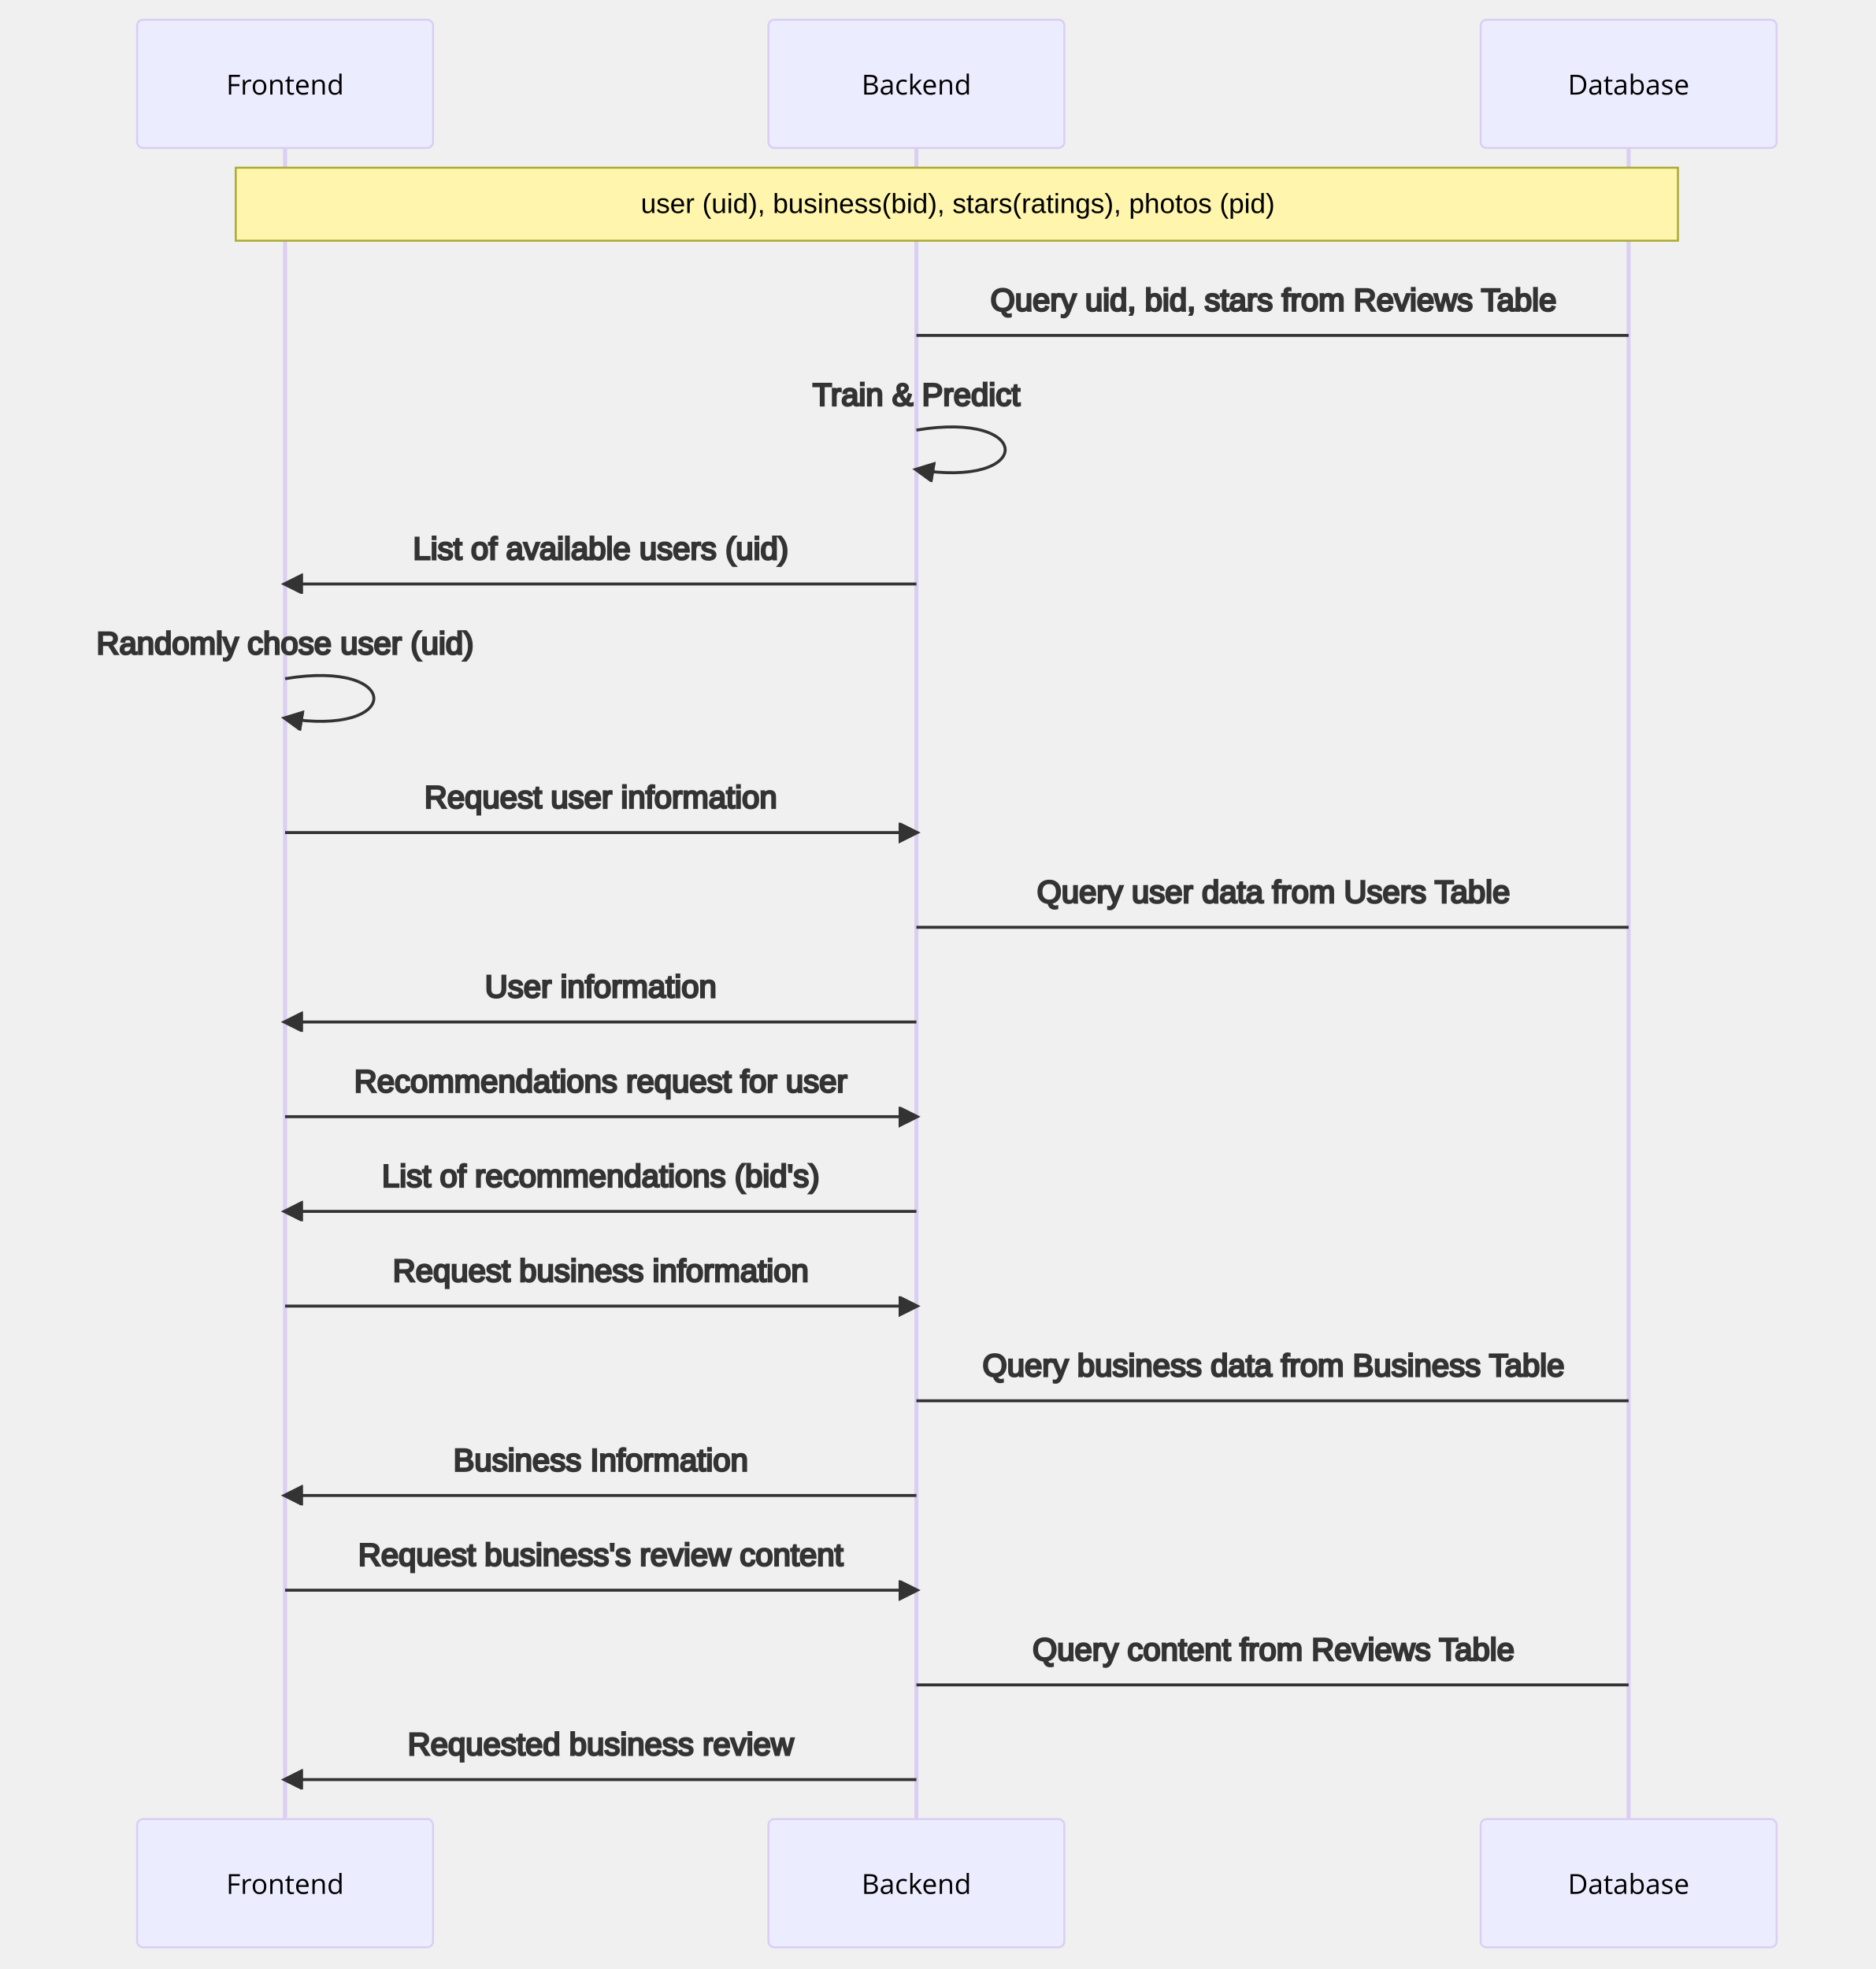
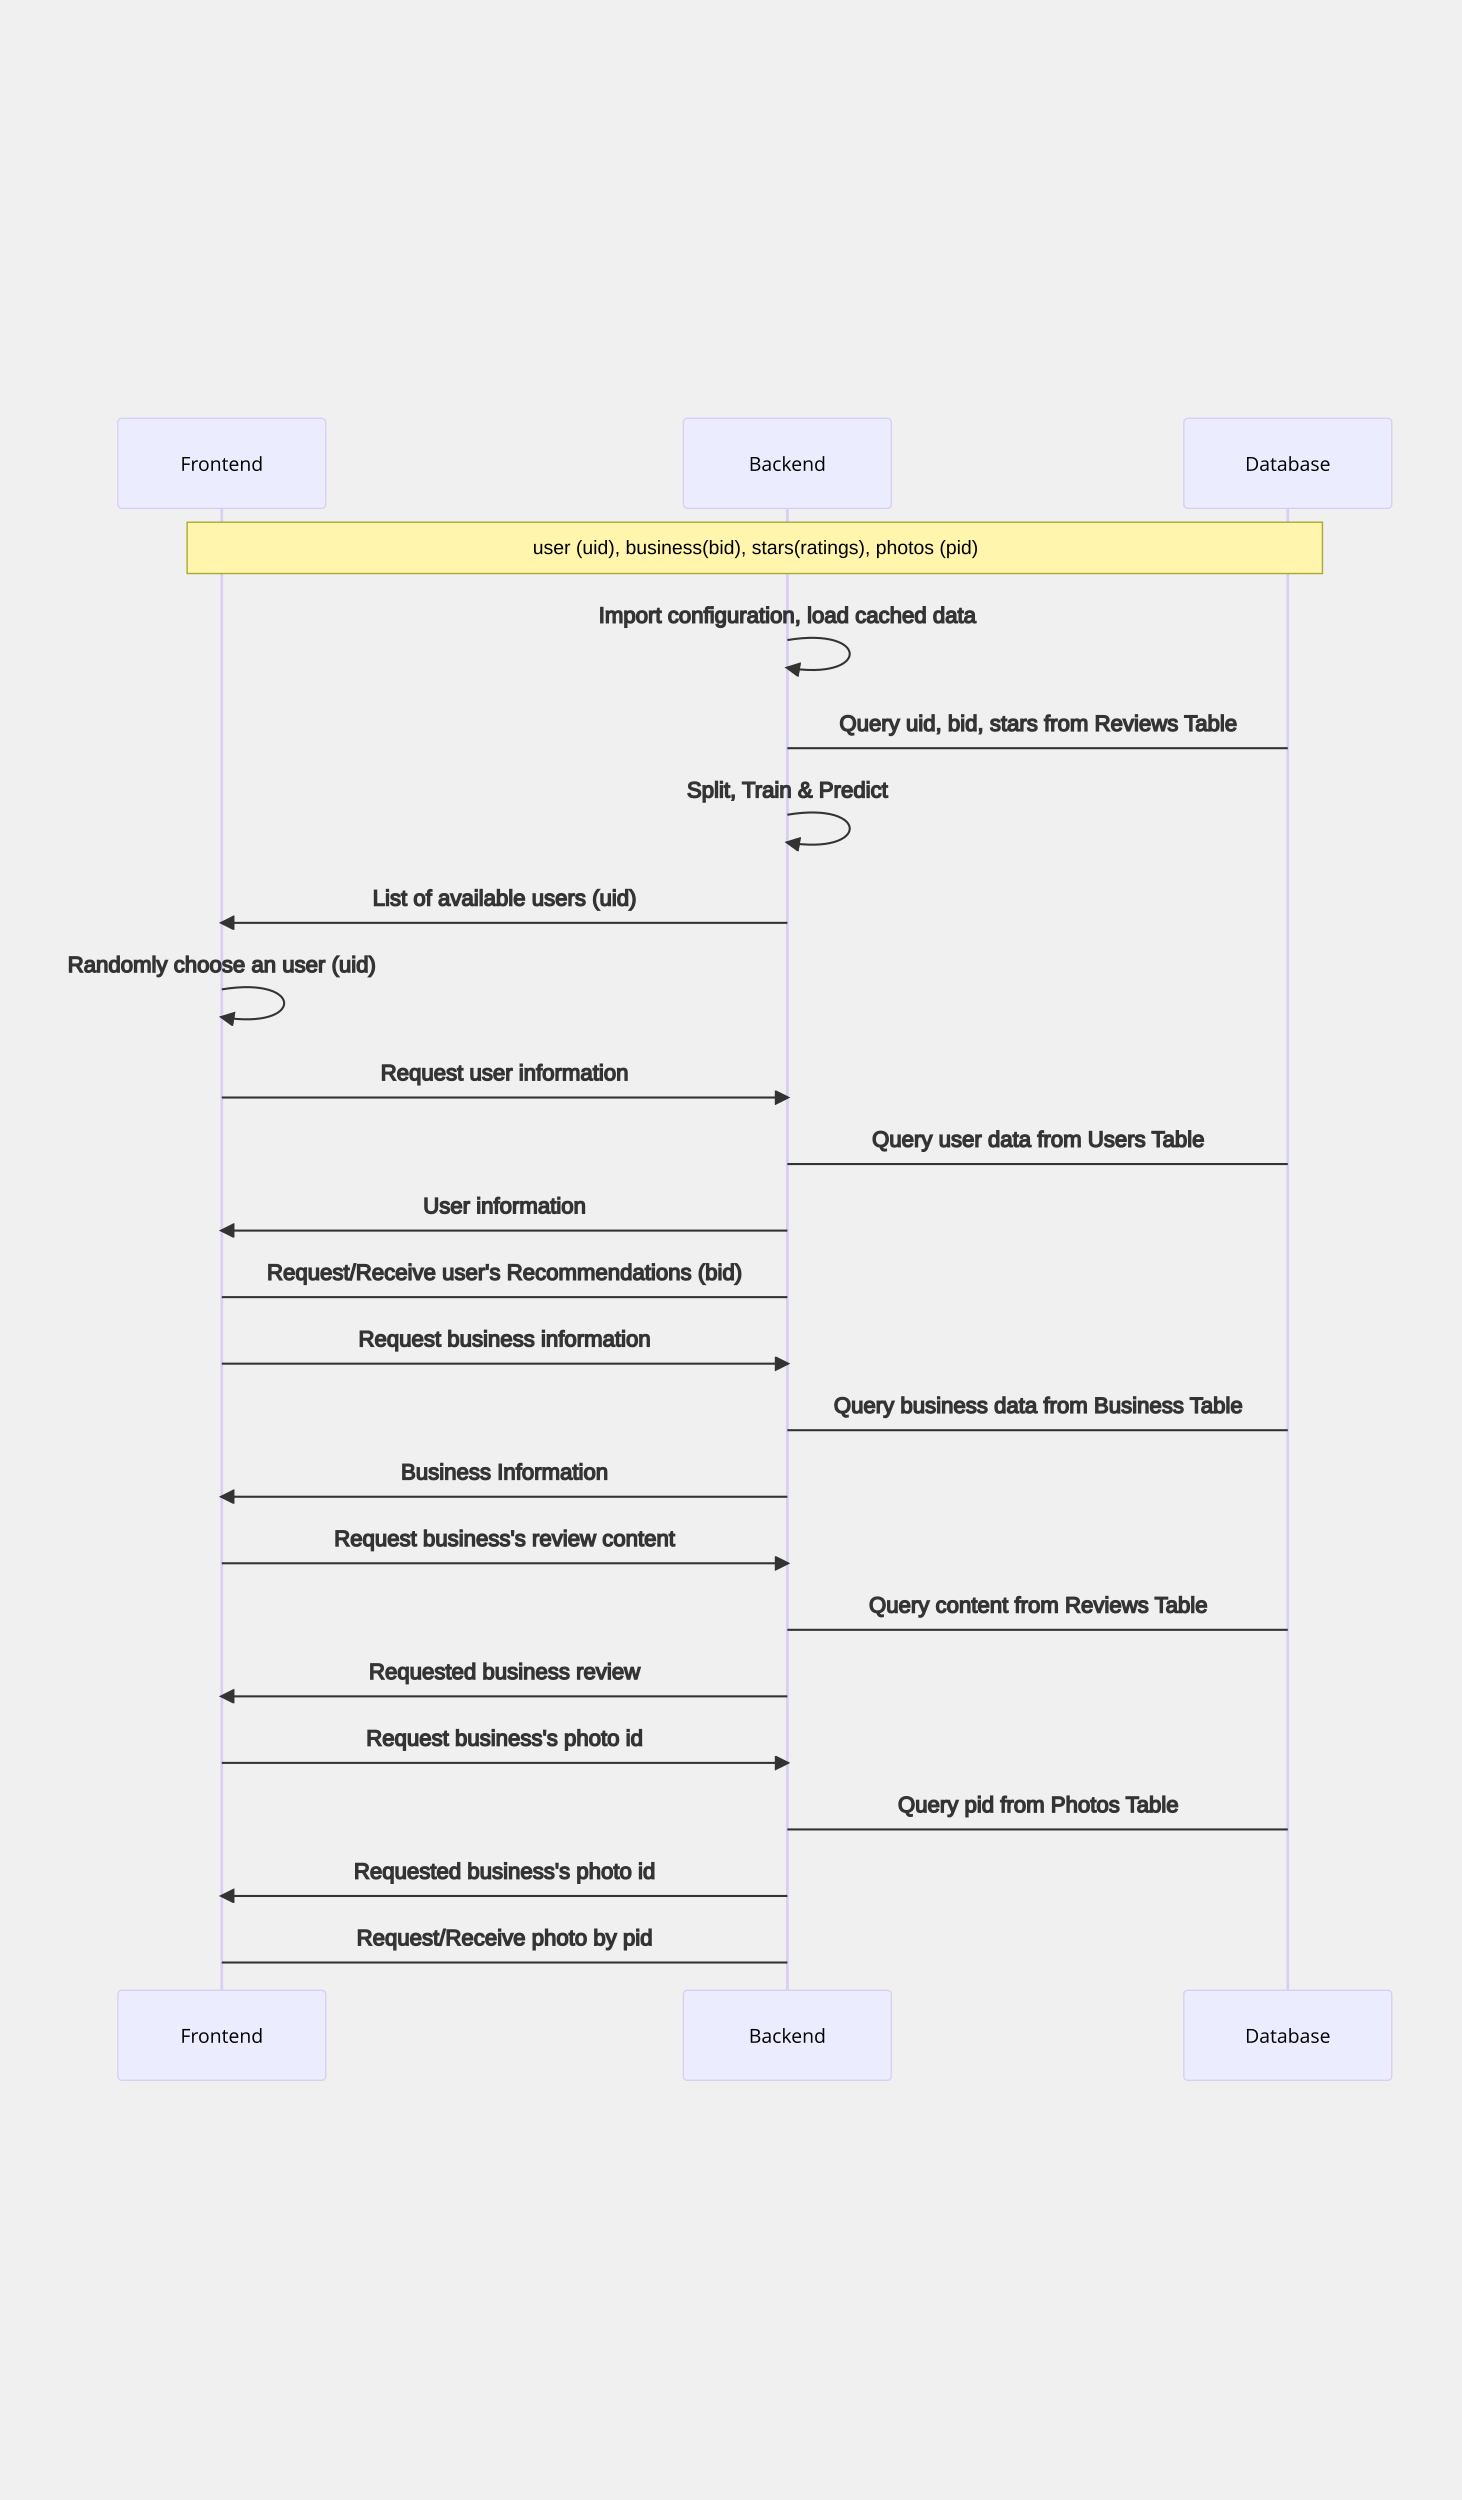
- <svg xmlns="http://www.w3.org/2000/svg" aria-labelledby="chart-title-graph-div chart-desc-graph-div" role="img" viewBox="-69.5 -10 950.5 998" style="max-width: 950.5px;" height="998" width="100%" id="graph-div">
+ <svg xmlns="http://www.w3.org/2000/svg" aria-labelledby="chart-title-graph-div chart-desc-graph-div" role="img" viewBox="-85 -10 1054 1220" style="max-width: 1054px;" height="1220px" width="713px" id="graph-div">
  <style>#graph-div {font-family:"trebuchet ms",verdana,arial,sans-serif;font-size:16px;fill:#333;}#graph-div .error-icon{fill:#552222;}#graph-div .error-text{fill:#552222;stroke:#552222;}#graph-div .edge-thickness-normal{stroke-width:2px;}#graph-div .edge-thickness-thick{stroke-width:3.5px;}#graph-div .edge-pattern-solid{stroke-dasharray:0;}#graph-div .edge-pattern-dashed{stroke-dasharray:3;}#graph-div .edge-pattern-dotted{stroke-dasharray:2;}#graph-div .marker{fill:#333333;stroke:#333333;}#graph-div .marker.cross{stroke:#333333;}#graph-div svg{font-family:"trebuchet ms",verdana,arial,sans-serif;font-size:16px;}#graph-div .actor{stroke:hsl(259.626, 59.777%, 87.902%);fill:#ECECFF;}#graph-div text.actor&gt;tspan{fill:black;stroke:none;}#graph-div .actor-line{stroke:grey;}#graph-div .messageLine0{stroke-width:1.5;stroke-dasharray:none;stroke:#333;}#graph-div .messageLine1{stroke-width:1.5;stroke-dasharray:2,2;stroke:#333;}#graph-div #arrowhead path{fill:#333;stroke:#333;}#graph-div .sequenceNumber{fill:white;}#graph-div #sequencenumber{fill:#333;}#graph-div #crosshead path{fill:#333;stroke:#333;}#graph-div .messageText{fill:#333;stroke:#333;}#graph-div .labelBox{stroke:hsl(259.626, 59.777%, 87.902%);fill:#ECECFF;}#graph-div .labelText,#graph-div .labelText&gt;tspan{fill:black;stroke:none;}#graph-div .loopText,#graph-div .loopText&gt;tspan{fill:black;stroke:none;}#graph-div .loopLine{stroke-width:2px;stroke-dasharray:2,2;stroke:hsl(259.626, 59.777%, 87.902%);fill:hsl(259.626, 59.777%, 87.902%);}#graph-div .note{stroke:#aaaa33;fill:#fff5ad;}#graph-div .noteText,#graph-div .noteText&gt;tspan{fill:black;stroke:none;}#graph-div .activation0{fill:#f4f4f4;stroke:#666;}#graph-div .activation1{fill:#f4f4f4;stroke:#666;}#graph-div .activation2{fill:#f4f4f4;stroke:#666;}#graph-div .actorPopupMenu{position:absolute;}#graph-div .actorPopupMenuPanel{position:absolute;fill:#ECECFF;box-shadow:0px 8px 16px 0px rgba(0,0,0,0.2);filter:drop-shadow(3px 5px 2px rgb(0 0 0 / 0.4));}#graph-div .actor-man line{stroke:hsl(259.626, 59.777%, 87.902%);fill:#ECECFF;}#graph-div .actor-man circle,#graph-div line{stroke:hsl(259.626, 59.777%, 87.902%);fill:#ECECFF;stroke-width:2px;}#graph-div :root{--mermaid-font-family:"trebuchet ms",verdana,arial,sans-serif;}</style>
  <g />
  <defs>
    <symbol height="24" width="24" id="computer">
      <path d="M2 2v13h20v-13h-20zm18 11h-16v-9h16v9zm-10.228 6l.466-1h3.524l.467 1h-4.457zm14.228 3h-24l2-6h2.104l-1.33 4h18.45l-1.297-4h2.073l2 6zm-5-10h-14v-7h14v7z" transform="scale(.5)" />
    </symbol>
  </defs>
  <defs>
    <symbol clip-rule="evenodd" fill-rule="evenodd" id="database">
      <path d="M12.258.001l.256.004.255.005.253.008.251.01.249.012.247.015.246.016.242.019.241.02.239.023.236.024.233.027.231.028.229.031.225.032.223.034.22.036.217.038.214.04.211.041.208.043.205.045.201.046.198.048.194.05.191.051.187.053.183.054.18.056.175.057.172.059.168.06.163.061.16.063.155.064.15.066.074.033.073.033.071.034.07.034.069.035.068.035.067.035.066.035.064.036.064.036.062.036.06.036.06.037.058.037.058.037.055.038.055.038.053.038.052.038.051.039.05.039.048.039.047.039.045.04.044.04.043.04.041.04.04.041.039.041.037.041.036.041.034.041.033.042.032.042.03.042.029.042.027.042.026.043.024.043.023.043.021.043.02.043.018.044.017.043.015.044.013.044.012.044.011.045.009.044.007.045.006.045.004.045.002.045.001.045v17l-.001.045-.002.045-.004.045-.006.045-.007.045-.009.044-.011.045-.012.044-.013.044-.015.044-.017.043-.018.044-.02.043-.021.043-.023.043-.024.043-.026.043-.027.042-.029.042-.03.042-.032.042-.033.042-.034.041-.036.041-.037.041-.039.041-.04.041-.041.04-.043.04-.044.04-.045.04-.047.039-.048.039-.05.039-.051.039-.052.038-.053.038-.055.038-.055.038-.058.037-.058.037-.06.037-.06.036-.062.036-.064.036-.064.036-.066.035-.067.035-.068.035-.069.035-.07.034-.071.034-.073.033-.074.033-.15.066-.155.064-.16.063-.163.061-.168.06-.172.059-.175.057-.18.056-.183.054-.187.053-.191.051-.194.05-.198.048-.201.046-.205.045-.208.043-.211.041-.214.04-.217.038-.22.036-.223.034-.225.032-.229.031-.231.028-.233.027-.236.024-.239.023-.241.02-.242.019-.246.016-.247.015-.249.012-.251.01-.253.008-.255.005-.256.004-.258.001-.258-.001-.256-.004-.255-.005-.253-.008-.251-.01-.249-.012-.247-.015-.245-.016-.243-.019-.241-.02-.238-.023-.236-.024-.234-.027-.231-.028-.228-.031-.226-.032-.223-.034-.22-.036-.217-.038-.214-.04-.211-.041-.208-.043-.204-.045-.201-.046-.198-.048-.195-.05-.19-.051-.187-.053-.184-.054-.179-.056-.176-.057-.172-.059-.167-.06-.164-.061-.159-.063-.155-.064-.151-.066-.074-.033-.072-.033-.072-.034-.07-.034-.069-.035-.068-.035-.067-.035-.066-.035-.064-.036-.063-.036-.062-.036-.061-.036-.06-.037-.058-.037-.057-.037-.056-.038-.055-.038-.053-.038-.052-.038-.051-.039-.049-.039-.049-.039-.046-.039-.046-.04-.044-.04-.043-.04-.041-.04-.04-.041-.039-.041-.037-.041-.036-.041-.034-.041-.033-.042-.032-.042-.03-.042-.029-.042-.027-.042-.026-.043-.024-.043-.023-.043-.021-.043-.02-.043-.018-.044-.017-.043-.015-.044-.013-.044-.012-.044-.011-.045-.009-.044-.007-.045-.006-.045-.004-.045-.002-.045-.001-.045v-17l.001-.045.002-.045.004-.045.006-.045.007-.045.009-.044.011-.045.012-.044.013-.044.015-.044.017-.043.018-.044.02-.043.021-.043.023-.043.024-.043.026-.043.027-.042.029-.042.03-.042.032-.042.033-.042.034-.041.036-.041.037-.041.039-.041.04-.041.041-.04.043-.04.044-.04.046-.04.046-.039.049-.039.049-.039.051-.039.052-.038.053-.038.055-.038.056-.038.057-.037.058-.037.06-.037.061-.036.062-.036.063-.036.064-.036.066-.035.067-.035.068-.035.069-.035.07-.034.072-.034.072-.033.074-.033.151-.066.155-.064.159-.063.164-.061.167-.06.172-.059.176-.057.179-.056.184-.054.187-.053.19-.051.195-.05.198-.048.201-.046.204-.045.208-.043.211-.041.214-.04.217-.038.22-.036.223-.034.226-.032.228-.031.231-.028.234-.027.236-.024.238-.023.241-.02.243-.019.245-.016.247-.015.249-.012.251-.01.253-.008.255-.005.256-.004.258-.001.258.001zm-9.258 20.499v.01l.001.021.003.021.004.022.005.021.006.022.007.022.009.023.01.022.011.023.012.023.013.023.015.023.016.024.017.023.018.024.019.024.021.024.022.025.023.024.024.025.052.049.056.05.061.051.066.051.07.051.075.051.079.052.084.052.088.052.092.052.097.052.102.051.105.052.11.052.114.051.119.051.123.051.127.05.131.05.135.05.139.048.144.049.147.047.152.047.155.047.16.045.163.045.167.043.171.043.176.041.178.041.183.039.187.039.19.037.194.035.197.035.202.033.204.031.209.03.212.029.216.027.219.025.222.024.226.021.23.02.233.018.236.016.24.015.243.012.246.01.249.008.253.005.256.004.259.001.26-.001.257-.004.254-.005.25-.008.247-.011.244-.012.241-.014.237-.016.233-.018.231-.021.226-.021.224-.024.22-.026.216-.027.212-.028.21-.031.205-.031.202-.034.198-.034.194-.036.191-.037.187-.039.183-.04.179-.04.175-.042.172-.043.168-.044.163-.045.16-.046.155-.046.152-.047.148-.048.143-.049.139-.049.136-.05.131-.05.126-.05.123-.051.118-.052.114-.051.11-.052.106-.052.101-.052.096-.052.092-.052.088-.053.083-.051.079-.052.074-.052.07-.051.065-.051.06-.051.056-.05.051-.05.023-.024.023-.025.021-.024.02-.024.019-.024.018-.024.017-.024.015-.023.014-.024.013-.023.012-.023.01-.023.01-.022.008-.022.006-.022.006-.022.004-.022.004-.021.001-.021.001-.021v-4.127l-.077.055-.08.053-.083.054-.085.053-.087.052-.09.052-.093.051-.095.05-.097.05-.1.049-.102.049-.105.048-.106.047-.109.047-.111.046-.114.045-.115.045-.118.044-.12.043-.122.042-.124.042-.126.041-.128.04-.13.04-.132.038-.134.038-.135.037-.138.037-.139.035-.142.035-.143.034-.144.033-.147.032-.148.031-.15.03-.151.03-.153.029-.154.027-.156.027-.158.026-.159.025-.161.024-.162.023-.163.022-.165.021-.166.02-.167.019-.169.018-.169.017-.171.016-.173.015-.173.014-.175.013-.175.012-.177.011-.178.01-.179.008-.179.008-.181.006-.182.005-.182.004-.184.003-.184.002h-.37l-.184-.002-.184-.003-.182-.004-.182-.005-.181-.006-.179-.008-.179-.008-.178-.01-.176-.011-.176-.012-.175-.013-.173-.014-.172-.015-.171-.016-.17-.017-.169-.018-.167-.019-.166-.02-.165-.021-.163-.022-.162-.023-.161-.024-.159-.025-.157-.026-.156-.027-.155-.027-.153-.029-.151-.03-.15-.03-.148-.031-.146-.032-.145-.033-.143-.034-.141-.035-.14-.035-.137-.037-.136-.037-.134-.038-.132-.038-.13-.04-.128-.04-.126-.041-.124-.042-.122-.042-.12-.044-.117-.043-.116-.045-.113-.045-.112-.046-.109-.047-.106-.047-.105-.048-.102-.049-.1-.049-.097-.05-.095-.05-.093-.052-.09-.051-.087-.052-.085-.053-.083-.054-.08-.054-.077-.054v4.127zm0-5.654v.011l.001.021.003.021.004.021.005.022.006.022.007.022.009.022.01.022.011.023.012.023.013.023.015.024.016.023.017.024.018.024.019.024.021.024.022.024.023.025.024.024.052.05.056.05.061.05.066.051.07.051.075.052.079.051.084.052.088.052.092.052.097.052.102.052.105.052.11.051.114.051.119.052.123.05.127.051.131.05.135.049.139.049.144.048.147.048.152.047.155.046.16.045.163.045.167.044.171.042.176.042.178.04.183.04.187.038.19.037.194.036.197.034.202.033.204.032.209.03.212.028.216.027.219.025.222.024.226.022.23.02.233.018.236.016.24.014.243.012.246.01.249.008.253.006.256.003.259.001.26-.001.257-.003.254-.006.25-.008.247-.01.244-.012.241-.015.237-.016.233-.018.231-.02.226-.022.224-.024.22-.025.216-.027.212-.029.21-.03.205-.032.202-.033.198-.035.194-.036.191-.037.187-.039.183-.039.179-.041.175-.042.172-.043.168-.044.163-.045.16-.045.155-.047.152-.047.148-.048.143-.048.139-.05.136-.049.131-.05.126-.051.123-.051.118-.051.114-.052.11-.052.106-.052.101-.052.096-.052.092-.052.088-.052.083-.052.079-.052.074-.051.07-.052.065-.051.06-.05.056-.051.051-.049.023-.025.023-.024.021-.025.02-.024.019-.024.018-.024.017-.024.015-.023.014-.023.013-.024.012-.022.01-.023.01-.023.008-.022.006-.022.006-.022.004-.021.004-.022.001-.021.001-.021v-4.139l-.077.054-.08.054-.083.054-.085.052-.087.053-.09.051-.093.051-.095.051-.097.05-.1.049-.102.049-.105.048-.106.047-.109.047-.111.046-.114.045-.115.044-.118.044-.12.044-.122.042-.124.042-.126.041-.128.04-.13.039-.132.039-.134.038-.135.037-.138.036-.139.036-.142.035-.143.033-.144.033-.147.033-.148.031-.15.03-.151.03-.153.028-.154.028-.156.027-.158.026-.159.025-.161.024-.162.023-.163.022-.165.021-.166.02-.167.019-.169.018-.169.017-.171.016-.173.015-.173.014-.175.013-.175.012-.177.011-.178.009-.179.009-.179.007-.181.007-.182.005-.182.004-.184.003-.184.002h-.37l-.184-.002-.184-.003-.182-.004-.182-.005-.181-.007-.179-.007-.179-.009-.178-.009-.176-.011-.176-.012-.175-.013-.173-.014-.172-.015-.171-.016-.17-.017-.169-.018-.167-.019-.166-.02-.165-.021-.163-.022-.162-.023-.161-.024-.159-.025-.157-.026-.156-.027-.155-.028-.153-.028-.151-.03-.15-.03-.148-.031-.146-.033-.145-.033-.143-.033-.141-.035-.14-.036-.137-.036-.136-.037-.134-.038-.132-.039-.13-.039-.128-.04-.126-.041-.124-.042-.122-.043-.12-.043-.117-.044-.116-.044-.113-.046-.112-.046-.109-.046-.106-.047-.105-.048-.102-.049-.1-.049-.097-.05-.095-.051-.093-.051-.09-.051-.087-.053-.085-.052-.083-.054-.08-.054-.077-.054v4.139zm0-5.666v.011l.001.02.003.022.004.021.005.022.006.021.007.022.009.023.01.022.011.023.012.023.013.023.015.023.016.024.017.024.018.023.019.024.021.025.022.024.023.024.024.025.052.05.056.05.061.05.066.051.07.051.075.052.079.051.084.052.088.052.092.052.097.052.102.052.105.051.11.052.114.051.119.051.123.051.127.05.131.05.135.05.139.049.144.048.147.048.152.047.155.046.16.045.163.045.167.043.171.043.176.042.178.04.183.04.187.038.19.037.194.036.197.034.202.033.204.032.209.03.212.028.216.027.219.025.222.024.226.021.23.02.233.018.236.017.24.014.243.012.246.01.249.008.253.006.256.003.259.001.26-.001.257-.003.254-.006.25-.008.247-.01.244-.013.241-.014.237-.016.233-.018.231-.02.226-.022.224-.024.22-.025.216-.027.212-.029.21-.03.205-.032.202-.033.198-.035.194-.036.191-.037.187-.039.183-.039.179-.041.175-.042.172-.043.168-.044.163-.045.16-.045.155-.047.152-.047.148-.048.143-.049.139-.049.136-.049.131-.051.126-.05.123-.051.118-.052.114-.051.11-.052.106-.052.101-.052.096-.052.092-.052.088-.052.083-.052.079-.052.074-.052.07-.051.065-.051.06-.051.056-.05.051-.049.023-.025.023-.025.021-.024.02-.024.019-.024.018-.024.017-.024.015-.023.014-.024.013-.023.012-.023.01-.022.01-.023.008-.022.006-.022.006-.022.004-.022.004-.021.001-.021.001-.021v-4.153l-.077.054-.08.054-.083.053-.085.053-.087.053-.09.051-.093.051-.095.051-.097.05-.1.049-.102.048-.105.048-.106.048-.109.046-.111.046-.114.046-.115.044-.118.044-.12.043-.122.043-.124.042-.126.041-.128.04-.13.039-.132.039-.134.038-.135.037-.138.036-.139.036-.142.034-.143.034-.144.033-.147.032-.148.032-.15.03-.151.03-.153.028-.154.028-.156.027-.158.026-.159.024-.161.024-.162.023-.163.023-.165.021-.166.02-.167.019-.169.018-.169.017-.171.016-.173.015-.173.014-.175.013-.175.012-.177.01-.178.01-.179.009-.179.007-.181.006-.182.006-.182.004-.184.003-.184.001-.185.001-.185-.001-.184-.001-.184-.003-.182-.004-.182-.006-.181-.006-.179-.007-.179-.009-.178-.01-.176-.01-.176-.012-.175-.013-.173-.014-.172-.015-.171-.016-.17-.017-.169-.018-.167-.019-.166-.02-.165-.021-.163-.023-.162-.023-.161-.024-.159-.024-.157-.026-.156-.027-.155-.028-.153-.028-.151-.03-.15-.03-.148-.032-.146-.032-.145-.033-.143-.034-.141-.034-.14-.036-.137-.036-.136-.037-.134-.038-.132-.039-.13-.039-.128-.041-.126-.041-.124-.041-.122-.043-.12-.043-.117-.044-.116-.044-.113-.046-.112-.046-.109-.046-.106-.048-.105-.048-.102-.048-.1-.05-.097-.049-.095-.051-.093-.051-.09-.052-.087-.052-.085-.053-.083-.053-.08-.054-.077-.054v4.153zm8.74-8.179l-.257.004-.254.005-.25.008-.247.011-.244.012-.241.014-.237.016-.233.018-.231.021-.226.022-.224.023-.22.026-.216.027-.212.028-.21.031-.205.032-.202.033-.198.034-.194.036-.191.038-.187.038-.183.04-.179.041-.175.042-.172.043-.168.043-.163.045-.16.046-.155.046-.152.048-.148.048-.143.048-.139.049-.136.05-.131.05-.126.051-.123.051-.118.051-.114.052-.11.052-.106.052-.101.052-.096.052-.092.052-.088.052-.083.052-.079.052-.074.051-.07.052-.065.051-.06.05-.056.05-.051.05-.023.025-.023.024-.021.024-.02.025-.019.024-.018.024-.017.023-.015.024-.014.023-.013.023-.012.023-.01.023-.01.022-.008.022-.006.023-.006.021-.004.022-.004.021-.001.021-.001.021.001.021.001.021.004.021.004.022.006.021.006.023.008.022.01.022.01.023.012.023.013.023.014.023.015.024.017.023.018.024.019.024.02.025.021.024.023.024.023.025.051.05.056.05.06.05.065.051.07.052.074.051.079.052.083.052.088.052.092.052.096.052.101.052.106.052.11.052.114.052.118.051.123.051.126.051.131.05.136.05.139.049.143.048.148.048.152.048.155.046.16.046.163.045.168.043.172.043.175.042.179.041.183.04.187.038.191.038.194.036.198.034.202.033.205.032.21.031.212.028.216.027.22.026.224.023.226.022.231.021.233.018.237.016.241.014.244.012.247.011.25.008.254.005.257.004.26.001.26-.001.257-.004.254-.005.25-.008.247-.011.244-.012.241-.014.237-.016.233-.018.231-.021.226-.022.224-.023.22-.026.216-.027.212-.028.21-.031.205-.032.202-.033.198-.034.194-.036.191-.038.187-.038.183-.04.179-.041.175-.042.172-.043.168-.043.163-.045.16-.046.155-.046.152-.048.148-.048.143-.048.139-.049.136-.05.131-.05.126-.051.123-.051.118-.051.114-.052.11-.052.106-.052.101-.052.096-.052.092-.052.088-.052.083-.052.079-.052.074-.051.07-.052.065-.051.06-.05.056-.05.051-.05.023-.025.023-.024.021-.024.02-.025.019-.024.018-.024.017-.023.015-.024.014-.023.013-.023.012-.023.01-.023.01-.022.008-.022.006-.023.006-.021.004-.022.004-.021.001-.021.001-.021-.001-.021-.001-.021-.004-.021-.004-.022-.006-.021-.006-.023-.008-.022-.01-.022-.01-.023-.012-.023-.013-.023-.014-.023-.015-.024-.017-.023-.018-.024-.019-.024-.02-.025-.021-.024-.023-.024-.023-.025-.051-.05-.056-.05-.06-.05-.065-.051-.07-.052-.074-.051-.079-.052-.083-.052-.088-.052-.092-.052-.096-.052-.101-.052-.106-.052-.11-.052-.114-.052-.118-.051-.123-.051-.126-.051-.131-.05-.136-.05-.139-.049-.143-.048-.148-.048-.152-.048-.155-.046-.16-.046-.163-.045-.168-.043-.172-.043-.175-.042-.179-.041-.183-.04-.187-.038-.191-.038-.194-.036-.198-.034-.202-.033-.205-.032-.21-.031-.212-.028-.216-.027-.22-.026-.224-.023-.226-.022-.231-.021-.233-.018-.237-.016-.241-.014-.244-.012-.247-.011-.25-.008-.254-.005-.257-.004-.26-.001-.26.001z" transform="scale(.5)" />
    </symbol>
  </defs>
  <defs>
    <symbol height="24" width="24" id="clock">
      <path d="M12 2c5.514 0 10 4.486 10 10s-4.486 10-10 10-10-4.486-10-10 4.486-10 10-10zm0-2c-6.627 0-12 5.373-12 12s5.373 12 12 12 12-5.373 12-12-5.373-12-12-12zm5.848 12.459c.202.038.202.333.001.372-1.907.361-6.045 1.111-6.547 1.111-.719 0-1.301-.582-1.301-1.301 0-.512.77-5.447 1.125-7.445.034-.192.312-.181.343.014l.985 6.238 5.394 1.011z" transform="scale(.5)" />
    </symbol>
  </defs>
  <g>
-     <line stroke="#999" stroke-width="0.5px" class="200" y2="932" x2="75" y1="5" x1="75" id="actor4086" />
-     <g id="root-4086">
+     <line stroke="#999" stroke-width="0.5px" class="200" y2="1154" x2="75" y1="5" x1="75" id="actor3" />
+     <g id="root-3">
      <rect class="actor" ry="3" rx="3" height="65" width="150" stroke="#666" fill="#eaeaea" y="0" x="0" />
      <text style="text-anchor: middle; font-size: 14px; font-weight: 400; font-family: &quot;Open Sans&quot;, sans-serif;" class="actor" alignment-baseline="central" dominant-baseline="central" y="32.5" x="75">
        <tspan dy="0" x="75">Frontend</tspan>
      </text>
    </g>
  </g>
  <g>
-     <line stroke="#999" stroke-width="0.5px" class="200" y2="932" x2="395" y1="5" x1="395" id="actor4087" />
-     <g id="root-4087">
-       <rect class="actor" ry="3" rx="3" height="65" width="150" stroke="#666" fill="#eaeaea" y="0" x="320" />
-       <text style="text-anchor: middle; font-size: 14px; font-weight: 400; font-family: &quot;Open Sans&quot;, sans-serif;" class="actor" alignment-baseline="central" dominant-baseline="central" y="32.5" x="395">
-         <tspan dy="0" x="395">Backend</tspan>
+     <line stroke="#999" stroke-width="0.5px" class="200" y2="1154" x2="483" y1="5" x1="483" id="actor4" />
+     <g id="root-4">
+       <rect class="actor" ry="3" rx="3" height="65" width="150" stroke="#666" fill="#eaeaea" y="0" x="408" />
+       <text style="text-anchor: middle; font-size: 14px; font-weight: 400; font-family: &quot;Open Sans&quot;, sans-serif;" class="actor" alignment-baseline="central" dominant-baseline="central" y="32.5" x="483">
+         <tspan dy="0" x="483">Backend</tspan>
      </text>
    </g>
  </g>
  <g>
-     <line stroke="#999" stroke-width="0.5px" class="200" y2="932" x2="756" y1="5" x1="756" id="actor4088" />
-     <g id="root-4088">
-       <rect class="actor" ry="3" rx="3" height="65" width="150" stroke="#666" fill="#eaeaea" y="0" x="681" />
-       <text style="text-anchor: middle; font-size: 14px; font-weight: 400; font-family: &quot;Open Sans&quot;, sans-serif;" class="actor" alignment-baseline="central" dominant-baseline="central" y="32.5" x="756">
-         <tspan dy="0" x="756">Database</tspan>
+     <line stroke="#999" stroke-width="0.5px" class="200" y2="1154" x2="844" y1="5" x1="844" id="actor5" />
+     <g id="root-5">
+       <rect class="actor" ry="3" rx="3" height="65" width="150" stroke="#666" fill="#eaeaea" y="0" x="769" />
+       <text style="text-anchor: middle; font-size: 14px; font-weight: 400; font-family: &quot;Open Sans&quot;, sans-serif;" class="actor" alignment-baseline="central" dominant-baseline="central" y="32.5" x="844">
+         <tspan dy="0" x="844">Database</tspan>
      </text>
    </g>
  </g>
  <defs>
    <marker orient="auto" markerHeight="12" markerWidth="12" markerUnits="userSpaceOnUse" refY="5" refX="9" id="arrowhead">
      <path d="M 0 0 L 10 5 L 0 10 z" />
    </marker>
  </defs>
  <defs>
    <marker refY="4" refX="16" orient="auto" markerHeight="8" markerWidth="15" id="crosshead">
      <path style="stroke-dasharray: 0, 0;" d="M 9,2 V 6 L16,4 Z" stroke-width="1px" stroke="#000000" fill="black" />
      <path style="stroke-dasharray: 0, 0;" d="M 0,1 L 6,7 M 6,1 L 0,7" stroke-width="1px" stroke="#000000" fill="none" />
    </marker>
  </defs>
  <defs>
    <marker orient="auto" markerHeight="28" markerWidth="20" refY="7" refX="18" id="filled-head">
      <path d="M 18,7 L9,13 L14,7 L9,1 Z" />
    </marker>
  </defs>
  <defs>
    <marker orient="auto" markerHeight="40" markerWidth="60" refY="15" refX="15" id="sequencenumber">
      <circle r="6" cy="15" cx="15" />
    </marker>
  </defs>
  <g>
-     <rect class="note" ry="0" rx="0" height="37" width="731" stroke="#666" fill="#EDF2AE" y="75" x="50" />
-     <text style="font-family: &quot;trebuchet ms&quot;, verdana, arial, sans-serif; font-size: 14px; font-weight: 400;" dy="1em" class="noteText" alignment-baseline="middle" dominant-baseline="middle" text-anchor="middle" y="80" x="416">
-       <tspan x="416">user (uid), business(bid), stars(ratings), photos (pid)</tspan>
+     <rect class="note" ry="0" rx="0" height="37" width="819" stroke="#666" fill="#EDF2AE" y="75" x="50" />
+     <text style="font-family: &quot;trebuchet ms&quot;, verdana, arial, sans-serif; font-size: 14px; font-weight: 400;" dy="1em" class="noteText" alignment-baseline="middle" dominant-baseline="middle" text-anchor="middle" y="80" x="460">
+       <tspan x="460">user (uid), business(bid), stars(ratings), photos (pid)</tspan>
    </text>
  </g>
-   <text style="font-family: &quot;trebuchet ms&quot;, verdana, arial, sans-serif; font-size: 16px; font-weight: 400;" dy="1em" class="messageText" alignment-baseline="middle" dominant-baseline="middle" text-anchor="middle" y="127" x="576">Query uid, bid, stars from Reviews Table</text>
-   <line style="fill: none;" stroke="none" stroke-width="2" class="messageLine0" y2="160" x2="756" y1="160" x1="395" />
-   <text style="font-family: &quot;trebuchet ms&quot;, verdana, arial, sans-serif; font-size: 16px; font-weight: 400;" dy="1em" class="messageText" alignment-baseline="middle" dominant-baseline="middle" text-anchor="middle" y="175" x="395">Train &amp; Predict</text>
-   <path style="fill: none;" marker-end="url(#arrowhead)" stroke="none" stroke-width="2" class="messageLine0" d="M 395,208 C 455,198 455,238 395,228" />
-   <text style="font-family: &quot;trebuchet ms&quot;, verdana, arial, sans-serif; font-size: 16px; font-weight: 400;" dy="1em" class="messageText" alignment-baseline="middle" dominant-baseline="middle" text-anchor="middle" y="253" x="235">List of available users (uid)</text>
-   <line style="fill: none;" marker-end="url(#arrowhead)" stroke="none" stroke-width="2" class="messageLine0" y2="286" x2="75" y1="286" x1="395" />
-   <text style="font-family: &quot;trebuchet ms&quot;, verdana, arial, sans-serif; font-size: 16px; font-weight: 400;" dy="1em" class="messageText" alignment-baseline="middle" dominant-baseline="middle" text-anchor="middle" y="301" x="75">Randomly chose user (uid)</text>
-   <path style="fill: none;" marker-end="url(#arrowhead)" stroke="none" stroke-width="2" class="messageLine0" d="M 75,334 C 135,324 135,364 75,354" />
-   <text style="font-family: &quot;trebuchet ms&quot;, verdana, arial, sans-serif; font-size: 16px; font-weight: 400;" dy="1em" class="messageText" alignment-baseline="middle" dominant-baseline="middle" text-anchor="middle" y="379" x="235">Request user information</text>
-   <line style="fill: none;" marker-end="url(#arrowhead)" stroke="none" stroke-width="2" class="messageLine0" y2="412" x2="395" y1="412" x1="75" />
-   <text style="font-family: &quot;trebuchet ms&quot;, verdana, arial, sans-serif; font-size: 16px; font-weight: 400;" dy="1em" class="messageText" alignment-baseline="middle" dominant-baseline="middle" text-anchor="middle" y="427" x="576">Query user data from Users Table</text>
-   <line style="fill: none;" stroke="none" stroke-width="2" class="messageLine0" y2="460" x2="756" y1="460" x1="395" />
-   <text style="font-family: &quot;trebuchet ms&quot;, verdana, arial, sans-serif; font-size: 16px; font-weight: 400;" dy="1em" class="messageText" alignment-baseline="middle" dominant-baseline="middle" text-anchor="middle" y="475" x="235">User information</text>
-   <line style="fill: none;" marker-end="url(#arrowhead)" stroke="none" stroke-width="2" class="messageLine0" y2="508" x2="75" y1="508" x1="395" />
-   <text style="font-family: &quot;trebuchet ms&quot;, verdana, arial, sans-serif; font-size: 16px; font-weight: 400;" dy="1em" class="messageText" alignment-baseline="middle" dominant-baseline="middle" text-anchor="middle" y="523" x="235">Recommendations request for user</text>
-   <line style="fill: none;" marker-end="url(#arrowhead)" stroke="none" stroke-width="2" class="messageLine0" y2="556" x2="395" y1="556" x1="75" />
-   <text style="font-family: &quot;trebuchet ms&quot;, verdana, arial, sans-serif; font-size: 16px; font-weight: 400;" dy="1em" class="messageText" alignment-baseline="middle" dominant-baseline="middle" text-anchor="middle" y="571" x="235">List of recommendations (bid's)</text>
-   <line style="fill: none;" marker-end="url(#arrowhead)" stroke="none" stroke-width="2" class="messageLine0" y2="604" x2="75" y1="604" x1="395" />
-   <text style="font-family: &quot;trebuchet ms&quot;, verdana, arial, sans-serif; font-size: 16px; font-weight: 400;" dy="1em" class="messageText" alignment-baseline="middle" dominant-baseline="middle" text-anchor="middle" y="619" x="235">Request business information</text>
-   <line style="fill: none;" marker-end="url(#arrowhead)" stroke="none" stroke-width="2" class="messageLine0" y2="652" x2="395" y1="652" x1="75" />
-   <text style="font-family: &quot;trebuchet ms&quot;, verdana, arial, sans-serif; font-size: 16px; font-weight: 400;" dy="1em" class="messageText" alignment-baseline="middle" dominant-baseline="middle" text-anchor="middle" y="667" x="576">Query business data from Business Table</text>
-   <line style="fill: none;" stroke="none" stroke-width="2" class="messageLine0" y2="700" x2="756" y1="700" x1="395" />
-   <text style="font-family: &quot;trebuchet ms&quot;, verdana, arial, sans-serif; font-size: 16px; font-weight: 400;" dy="1em" class="messageText" alignment-baseline="middle" dominant-baseline="middle" text-anchor="middle" y="715" x="235">Business Information</text>
-   <line style="fill: none;" marker-end="url(#arrowhead)" stroke="none" stroke-width="2" class="messageLine0" y2="748" x2="75" y1="748" x1="395" />
-   <text style="font-family: &quot;trebuchet ms&quot;, verdana, arial, sans-serif; font-size: 16px; font-weight: 400;" dy="1em" class="messageText" alignment-baseline="middle" dominant-baseline="middle" text-anchor="middle" y="763" x="235">Request business's review content</text>
-   <line style="fill: none;" marker-end="url(#arrowhead)" stroke="none" stroke-width="2" class="messageLine0" y2="796" x2="395" y1="796" x1="75" />
-   <text style="font-family: &quot;trebuchet ms&quot;, verdana, arial, sans-serif; font-size: 16px; font-weight: 400;" dy="1em" class="messageText" alignment-baseline="middle" dominant-baseline="middle" text-anchor="middle" y="811" x="576">Query content from Reviews Table</text>
-   <line style="fill: none;" stroke="none" stroke-width="2" class="messageLine0" y2="844" x2="756" y1="844" x1="395" />
-   <text style="font-family: &quot;trebuchet ms&quot;, verdana, arial, sans-serif; font-size: 16px; font-weight: 400;" dy="1em" class="messageText" alignment-baseline="middle" dominant-baseline="middle" text-anchor="middle" y="859" x="235">Requested business review</text>
-   <line style="fill: none;" marker-end="url(#arrowhead)" stroke="none" stroke-width="2" class="messageLine0" y2="892" x2="75" y1="892" x1="395" />
+   <text style="font-family: &quot;trebuchet ms&quot;, verdana, arial, sans-serif; font-size: 16px; font-weight: 400;" dy="1em" class="messageText" alignment-baseline="middle" dominant-baseline="middle" text-anchor="middle" y="127" x="483">Import configuration, load cached data</text>
+   <path style="fill: none;" marker-end="url(#arrowhead)" stroke="none" stroke-width="2" class="messageLine0" d="M 483,160 C 543,150 543,190 483,180" />
+   <text style="font-family: &quot;trebuchet ms&quot;, verdana, arial, sans-serif; font-size: 16px; font-weight: 400;" dy="1em" class="messageText" alignment-baseline="middle" dominant-baseline="middle" text-anchor="middle" y="205" x="664">Query uid, bid, stars from Reviews Table</text>
+   <line style="fill: none;" stroke="none" stroke-width="2" class="messageLine0" y2="238" x2="844" y1="238" x1="483" />
+   <text style="font-family: &quot;trebuchet ms&quot;, verdana, arial, sans-serif; font-size: 16px; font-weight: 400;" dy="1em" class="messageText" alignment-baseline="middle" dominant-baseline="middle" text-anchor="middle" y="253" x="483">Split, Train &amp; Predict</text>
+   <path style="fill: none;" marker-end="url(#arrowhead)" stroke="none" stroke-width="2" class="messageLine0" d="M 483,286 C 543,276 543,316 483,306" />
+   <text style="font-family: &quot;trebuchet ms&quot;, verdana, arial, sans-serif; font-size: 16px; font-weight: 400;" dy="1em" class="messageText" alignment-baseline="middle" dominant-baseline="middle" text-anchor="middle" y="331" x="279">List of available users (uid)</text>
+   <line style="fill: none;" marker-end="url(#arrowhead)" stroke="none" stroke-width="2" class="messageLine0" y2="364" x2="75" y1="364" x1="483" />
+   <text style="font-family: &quot;trebuchet ms&quot;, verdana, arial, sans-serif; font-size: 16px; font-weight: 400;" dy="1em" class="messageText" alignment-baseline="middle" dominant-baseline="middle" text-anchor="middle" y="379" x="75">Randomly choose an user (uid)</text>
+   <path style="fill: none;" marker-end="url(#arrowhead)" stroke="none" stroke-width="2" class="messageLine0" d="M 75,412 C 135,402 135,442 75,432" />
+   <text style="font-family: &quot;trebuchet ms&quot;, verdana, arial, sans-serif; font-size: 16px; font-weight: 400;" dy="1em" class="messageText" alignment-baseline="middle" dominant-baseline="middle" text-anchor="middle" y="457" x="279">Request user information</text>
+   <line style="fill: none;" marker-end="url(#arrowhead)" stroke="none" stroke-width="2" class="messageLine0" y2="490" x2="483" y1="490" x1="75" />
+   <text style="font-family: &quot;trebuchet ms&quot;, verdana, arial, sans-serif; font-size: 16px; font-weight: 400;" dy="1em" class="messageText" alignment-baseline="middle" dominant-baseline="middle" text-anchor="middle" y="505" x="664">Query user data from Users Table</text>
+   <line style="fill: none;" stroke="none" stroke-width="2" class="messageLine0" y2="538" x2="844" y1="538" x1="483" />
+   <text style="font-family: &quot;trebuchet ms&quot;, verdana, arial, sans-serif; font-size: 16px; font-weight: 400;" dy="1em" class="messageText" alignment-baseline="middle" dominant-baseline="middle" text-anchor="middle" y="553" x="279">User information</text>
+   <line style="fill: none;" marker-end="url(#arrowhead)" stroke="none" stroke-width="2" class="messageLine0" y2="586" x2="75" y1="586" x1="483" />
+   <text style="font-family: &quot;trebuchet ms&quot;, verdana, arial, sans-serif; font-size: 16px; font-weight: 400;" dy="1em" class="messageText" alignment-baseline="middle" dominant-baseline="middle" text-anchor="middle" y="601" x="279">Request/Receive user's Recommendations (bid)</text>
+   <line style="fill: none;" stroke="none" stroke-width="2" class="messageLine0" y2="634" x2="483" y1="634" x1="75" />
+   <text style="font-family: &quot;trebuchet ms&quot;, verdana, arial, sans-serif; font-size: 16px; font-weight: 400;" dy="1em" class="messageText" alignment-baseline="middle" dominant-baseline="middle" text-anchor="middle" y="649" x="279">Request business information</text>
+   <line style="fill: none;" marker-end="url(#arrowhead)" stroke="none" stroke-width="2" class="messageLine0" y2="682" x2="483" y1="682" x1="75" />
+   <text style="font-family: &quot;trebuchet ms&quot;, verdana, arial, sans-serif; font-size: 16px; font-weight: 400;" dy="1em" class="messageText" alignment-baseline="middle" dominant-baseline="middle" text-anchor="middle" y="697" x="664">Query business data from Business Table</text>
+   <line style="fill: none;" stroke="none" stroke-width="2" class="messageLine0" y2="730" x2="844" y1="730" x1="483" />
+   <text style="font-family: &quot;trebuchet ms&quot;, verdana, arial, sans-serif; font-size: 16px; font-weight: 400;" dy="1em" class="messageText" alignment-baseline="middle" dominant-baseline="middle" text-anchor="middle" y="745" x="279">Business Information</text>
+   <line style="fill: none;" marker-end="url(#arrowhead)" stroke="none" stroke-width="2" class="messageLine0" y2="778" x2="75" y1="778" x1="483" />
+   <text style="font-family: &quot;trebuchet ms&quot;, verdana, arial, sans-serif; font-size: 16px; font-weight: 400;" dy="1em" class="messageText" alignment-baseline="middle" dominant-baseline="middle" text-anchor="middle" y="793" x="279">Request business's review content</text>
+   <line style="fill: none;" marker-end="url(#arrowhead)" stroke="none" stroke-width="2" class="messageLine0" y2="826" x2="483" y1="826" x1="75" />
+   <text style="font-family: &quot;trebuchet ms&quot;, verdana, arial, sans-serif; font-size: 16px; font-weight: 400;" dy="1em" class="messageText" alignment-baseline="middle" dominant-baseline="middle" text-anchor="middle" y="841" x="664">Query content from Reviews Table</text>
+   <line style="fill: none;" stroke="none" stroke-width="2" class="messageLine0" y2="874" x2="844" y1="874" x1="483" />
+   <text style="font-family: &quot;trebuchet ms&quot;, verdana, arial, sans-serif; font-size: 16px; font-weight: 400;" dy="1em" class="messageText" alignment-baseline="middle" dominant-baseline="middle" text-anchor="middle" y="889" x="279">Requested business review</text>
+   <line style="fill: none;" marker-end="url(#arrowhead)" stroke="none" stroke-width="2" class="messageLine0" y2="922" x2="75" y1="922" x1="483" />
+   <text style="font-family: &quot;trebuchet ms&quot;, verdana, arial, sans-serif; font-size: 16px; font-weight: 400;" dy="1em" class="messageText" alignment-baseline="middle" dominant-baseline="middle" text-anchor="middle" y="937" x="279">Request business's photo id</text>
+   <line style="fill: none;" marker-end="url(#arrowhead)" stroke="none" stroke-width="2" class="messageLine0" y2="970" x2="483" y1="970" x1="75" />
+   <text style="font-family: &quot;trebuchet ms&quot;, verdana, arial, sans-serif; font-size: 16px; font-weight: 400;" dy="1em" class="messageText" alignment-baseline="middle" dominant-baseline="middle" text-anchor="middle" y="985" x="664">Query pid from Photos Table</text>
+   <line style="fill: none;" stroke="none" stroke-width="2" class="messageLine0" y2="1018" x2="844" y1="1018" x1="483" />
+   <text style="font-family: &quot;trebuchet ms&quot;, verdana, arial, sans-serif; font-size: 16px; font-weight: 400;" dy="1em" class="messageText" alignment-baseline="middle" dominant-baseline="middle" text-anchor="middle" y="1033" x="279">Requested business's photo id</text>
+   <line style="fill: none;" marker-end="url(#arrowhead)" stroke="none" stroke-width="2" class="messageLine0" y2="1066" x2="75" y1="1066" x1="483" />
+   <text style="font-family: &quot;trebuchet ms&quot;, verdana, arial, sans-serif; font-size: 16px; font-weight: 400;" dy="1em" class="messageText" alignment-baseline="middle" dominant-baseline="middle" text-anchor="middle" y="1081" x="279">Request/Receive photo by pid</text>
+   <line style="fill: none;" stroke="none" stroke-width="2" class="messageLine0" y2="1114" x2="483" y1="1114" x1="75" />
  <g>
-     <rect class="actor" ry="3" rx="3" height="65" width="150" stroke="#666" fill="#eaeaea" y="912" x="0" />
-     <text style="text-anchor: middle; font-size: 14px; font-weight: 400; font-family: &quot;Open Sans&quot;, sans-serif;" class="actor" alignment-baseline="central" dominant-baseline="central" y="944.5" x="75">
+     <rect class="actor" ry="3" rx="3" height="65" width="150" stroke="#666" fill="#eaeaea" y="1134" x="0" />
+     <text style="text-anchor: middle; font-size: 14px; font-weight: 400; font-family: &quot;Open Sans&quot;, sans-serif;" class="actor" alignment-baseline="central" dominant-baseline="central" y="1166.5" x="75">
      <tspan dy="0" x="75">Frontend</tspan>
    </text>
  </g>
  <g>
-     <rect class="actor" ry="3" rx="3" height="65" width="150" stroke="#666" fill="#eaeaea" y="912" x="320" />
-     <text style="text-anchor: middle; font-size: 14px; font-weight: 400; font-family: &quot;Open Sans&quot;, sans-serif;" class="actor" alignment-baseline="central" dominant-baseline="central" y="944.5" x="395">
-       <tspan dy="0" x="395">Backend</tspan>
+     <rect class="actor" ry="3" rx="3" height="65" width="150" stroke="#666" fill="#eaeaea" y="1134" x="408" />
+     <text style="text-anchor: middle; font-size: 14px; font-weight: 400; font-family: &quot;Open Sans&quot;, sans-serif;" class="actor" alignment-baseline="central" dominant-baseline="central" y="1166.5" x="483">
+       <tspan dy="0" x="483">Backend</tspan>
    </text>
  </g>
  <g>
-     <rect class="actor" ry="3" rx="3" height="65" width="150" stroke="#666" fill="#eaeaea" y="912" x="681" />
-     <text style="text-anchor: middle; font-size: 14px; font-weight: 400; font-family: &quot;Open Sans&quot;, sans-serif;" class="actor" alignment-baseline="central" dominant-baseline="central" y="944.5" x="756">
-       <tspan dy="0" x="756">Database</tspan>
+     <rect class="actor" ry="3" rx="3" height="65" width="150" stroke="#666" fill="#eaeaea" y="1134" x="769" />
+     <text style="text-anchor: middle; font-size: 14px; font-weight: 400; font-family: &quot;Open Sans&quot;, sans-serif;" class="actor" alignment-baseline="central" dominant-baseline="central" y="1166.5" x="844">
+       <tspan dy="0" x="844">Database</tspan>
    </text>
  </g>
</svg>
